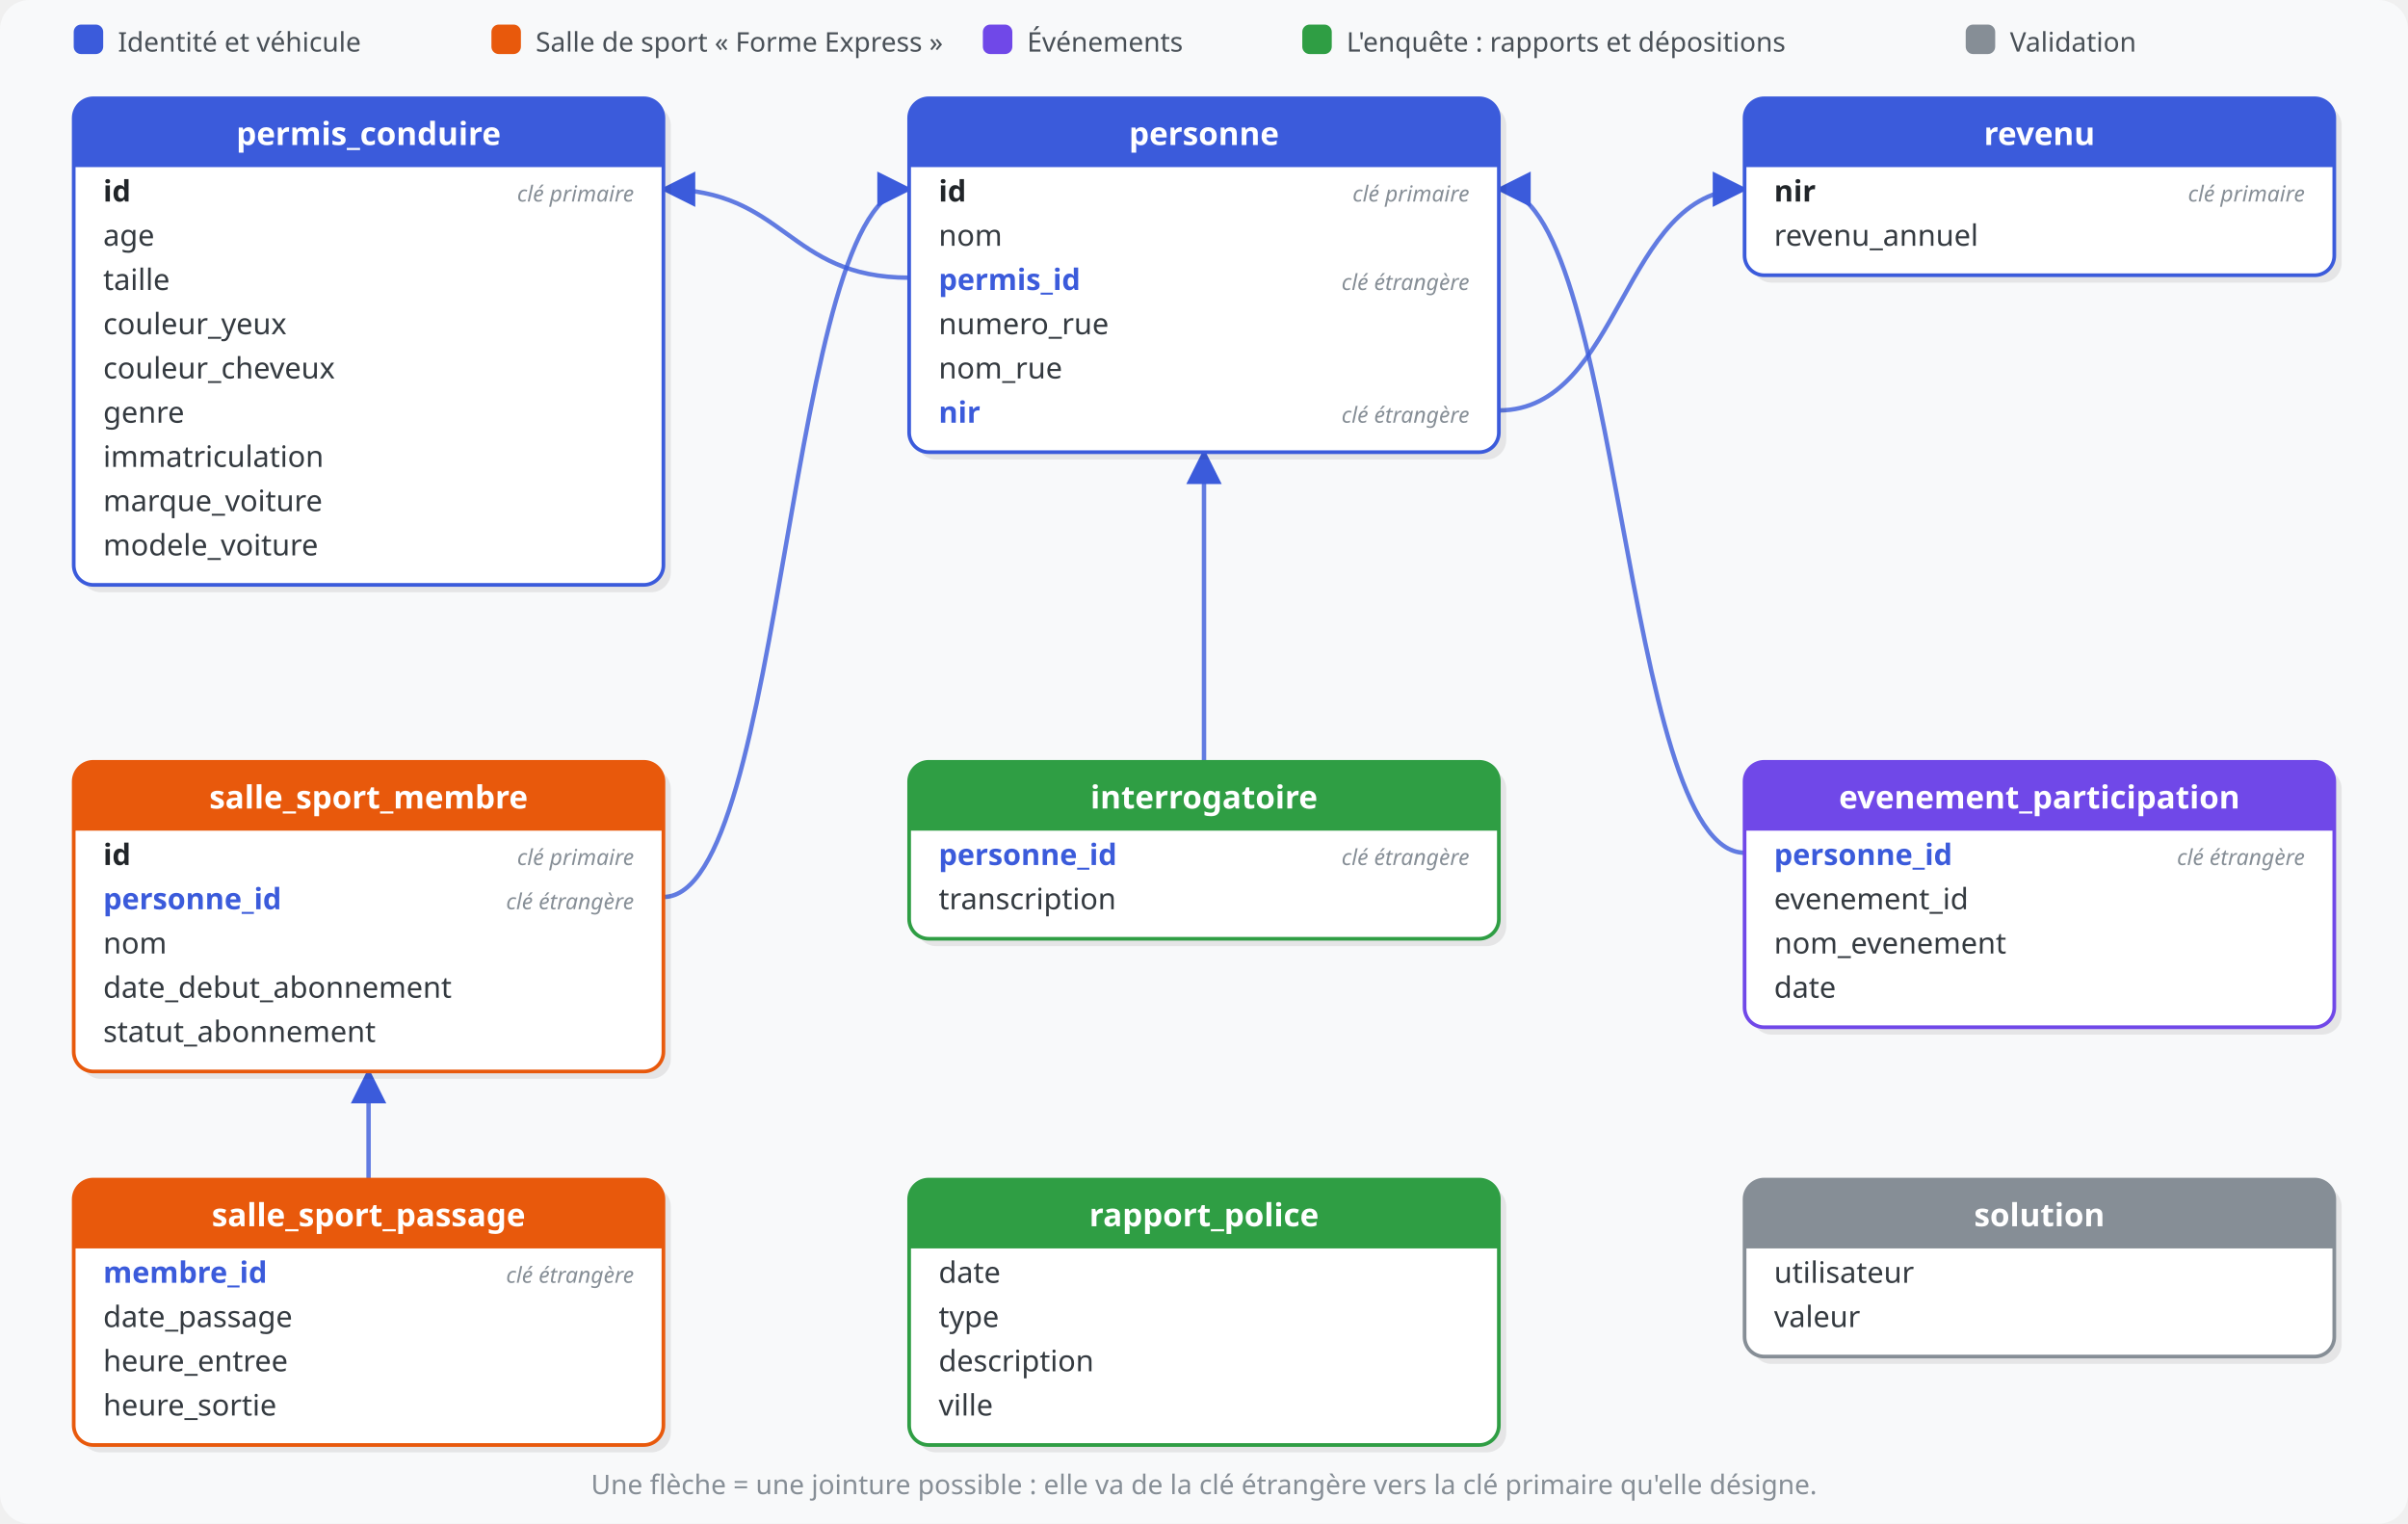
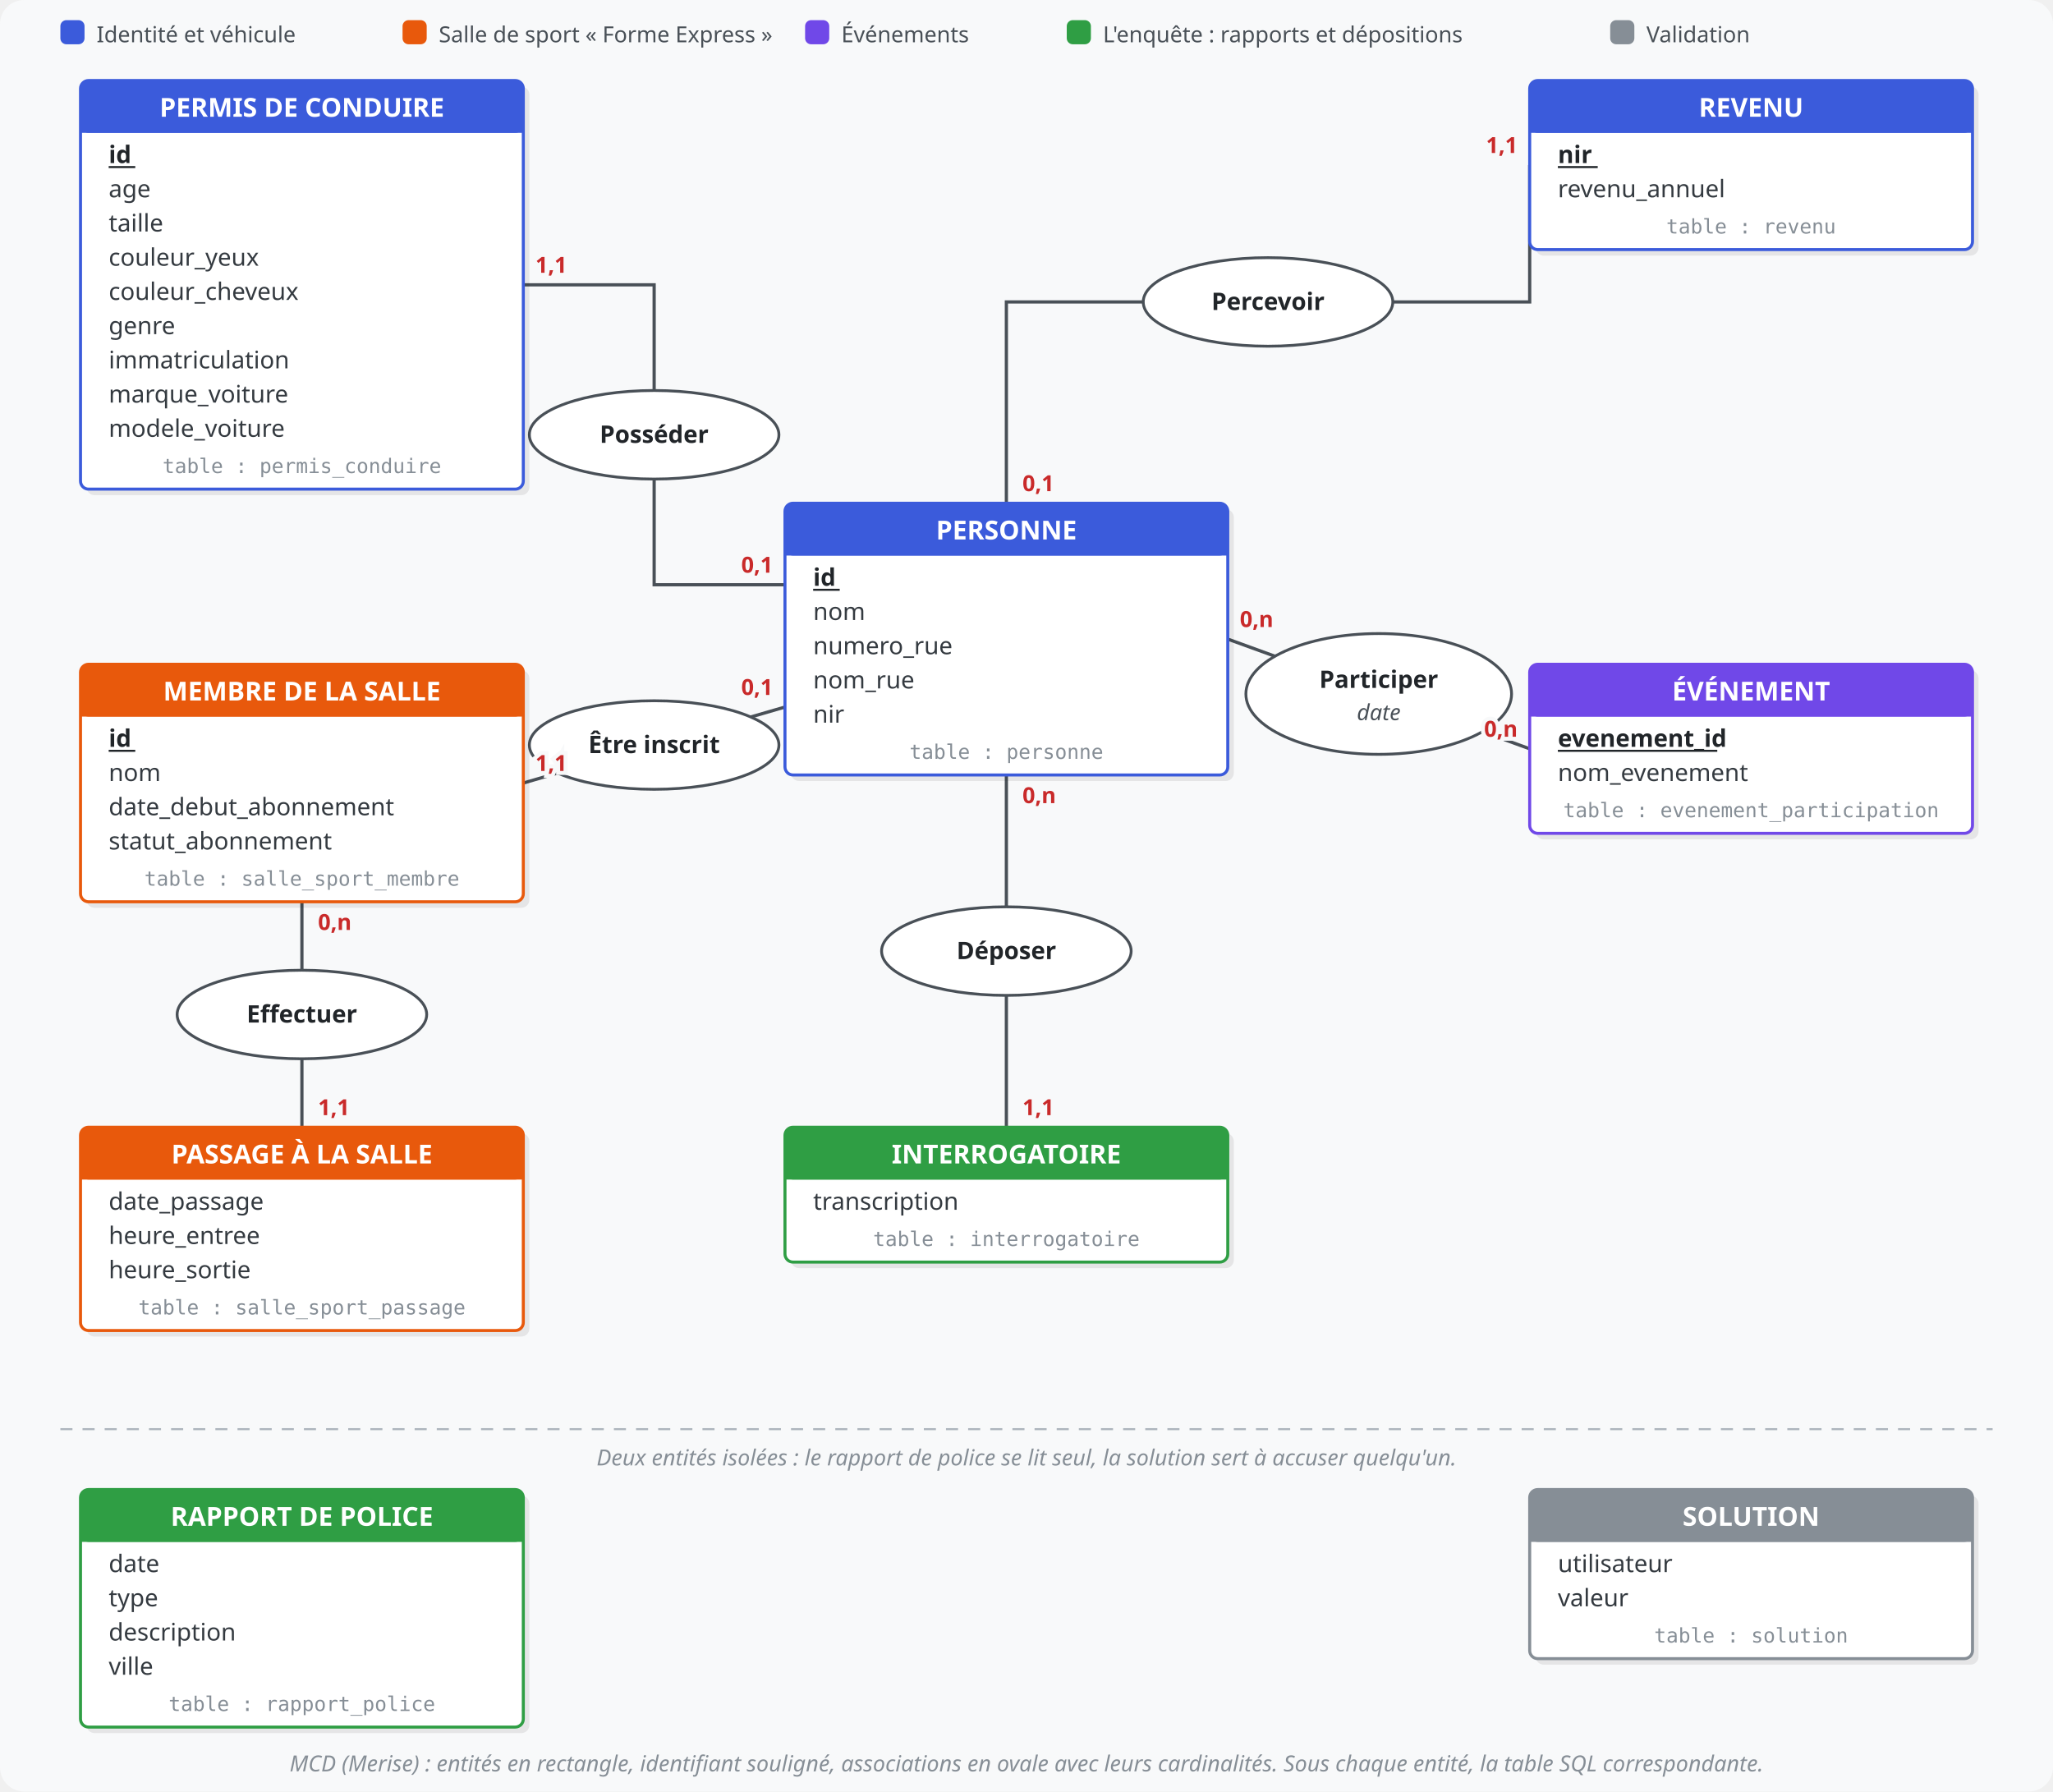
- <svg xmlns="http://www.w3.org/2000/svg" viewBox="0 0 980 620" font-family="system-ui, sans-serif" font-size="12">
+ <svg xmlns="http://www.w3.org/2000/svg" viewBox="0 0 1020 890" font-family="system-ui, sans-serif" font-size="12">
  <style>
- .tn{fill:#fff;font-weight:700;text-anchor:middle;font-size:13px} .c{fill:#343a40} .pk{fill:#212529;font-weight:700} .fk{fill:#3b5bdb;font-weight:600}
- .tag{fill:#868e96;font-size:9px;font-style:italic} .l{fill:none;stroke:#3b5bdb;stroke-width:1.8;stroke-opacity:0.8} .lg{fill:#495057;font-size:11px}
+ .tn{fill:#fff;font-weight:700;text-anchor:middle;font-size:13px} .c{fill:#343a40} .pk{fill:#212529;font-weight:700}
+ .tbl{fill:#868e96;font-size:10px;font-family:ui-monospace,monospace;text-anchor:middle} .l{fill:none;stroke:#495057;stroke-width:1.6}
+ .an{fill:#212529;font-weight:700;text-anchor:middle;font-size:12px} .aa{fill:#495057;font-style:italic;text-anchor:middle;font-size:11px}
+ .card{fill:#c92a2a;font-size:11px;font-weight:700;paint-order:stroke;stroke:#f8f9fa;stroke-width:4px}
+ .lg{fill:#495057;font-size:11px} .sep{stroke:#adb5bd;stroke-dasharray:6 5} .note{fill:#868e96;font-size:11px;font-style:italic}
</style>
-   <defs>
-     <marker id="m" viewBox="0 0 10 10" refX="9" refY="5" markerWidth="8" markerHeight="8" orient="auto-start-reverse">
-       <path d="M0,0 L10,5 L0,10 z" fill="#3b5bdb" />
-     </marker>
-   </defs>
-   <rect width="980" height="620" rx="12" fill="#f8f9fa" />
+   <rect width="1020" height="890" rx="12" fill="#f8f9fa" />
  <rect x="30" y="10" width="12" height="12" rx="3" fill="#3b5bdb" />
  <text x="48" y="21" class="lg">Identité et véhicule</text>
  <rect x="200" y="10" width="12" height="12" rx="3" fill="#e8590c" />
  <text x="218" y="21" class="lg">Salle de sport « Forme Express »</text>
  <rect x="400" y="10" width="12" height="12" rx="3" fill="#7048e8" />
  <text x="418" y="21" class="lg">Événements</text>
  <rect x="530" y="10" width="12" height="12" rx="3" fill="#2f9e44" />
  <text x="548" y="21" class="lg">L'enquête : rapports et dépositions</text>
  <rect x="800" y="10" width="12" height="12" rx="3" fill="#868e96" />
  <text x="818" y="21" class="lg">Validation</text>
-   <path d="M370,113 C320,113 320,77 270,77" class="l" marker-end="url(#m)" />
-   <path d="M610,167 C660,167 660,77 710,77" class="l" marker-end="url(#m)" />
-   <path d="M270,365 C320,365 320,77 370,77" class="l" marker-end="url(#m)" />
-   <path d="M490.0,310 L490.0,184" class="l" marker-end="url(#m)" />
-   <path d="M710,347 C660,347 660,77 610,77" class="l" marker-end="url(#m)" />
-   <path d="M150.0,480 L150.0,436" class="l" marker-end="url(#m)" />
-   <rect x="33" y="43" width="240" height="198" rx="8" fill="#000" opacity="0.08" />
-   <rect x="30" y="40" width="240" height="198" rx="8" fill="#fff" stroke="#3b5bdb" stroke-width="1.5" />
-   <path d="M30,68 V48 a8,8 0 0 1 8,-8 H262 a8,8 0 0 1 8,8 V68 Z" fill="#3b5bdb" />
-   <text x="150.0" y="59" class="tn">permis_conduire</text>
-   <text x="42" y="82" class="pk">id</text>
-   <text x="258" y="82" class="tag" text-anchor="end">clé primaire</text>
-   <text x="42" y="100" class="c">age</text>
-   <text x="42" y="118" class="c">taille</text>
-   <text x="42" y="136" class="c">couleur_yeux</text>
-   <text x="42" y="154" class="c">couleur_cheveux</text>
-   <text x="42" y="172" class="c">genre</text>
-   <text x="42" y="190" class="c">immatriculation</text>
-   <text x="42" y="208" class="c">marque_voiture</text>
-   <text x="42" y="226" class="c">modele_voiture</text>
-   <rect x="373" y="43" width="240" height="144" rx="8" fill="#000" opacity="0.08" />
-   <rect x="370" y="40" width="240" height="144" rx="8" fill="#fff" stroke="#3b5bdb" stroke-width="1.5" />
-   <path d="M370,68 V48 a8,8 0 0 1 8,-8 H602 a8,8 0 0 1 8,8 V68 Z" fill="#3b5bdb" />
-   <text x="490.0" y="59" class="tn">personne</text>
-   <text x="382" y="82" class="pk">id</text>
-   <text x="598" y="82" class="tag" text-anchor="end">clé primaire</text>
-   <text x="382" y="100" class="c">nom</text>
-   <text x="382" y="118" class="fk">permis_id</text>
-   <text x="598" y="118" class="tag" text-anchor="end">clé étrangère</text>
-   <text x="382" y="136" class="c">numero_rue</text>
-   <text x="382" y="154" class="c">nom_rue</text>
-   <text x="382" y="172" class="fk">nir</text>
-   <text x="598" y="172" class="tag" text-anchor="end">clé étrangère</text>
-   <rect x="713" y="43" width="240" height="72" rx="8" fill="#000" opacity="0.08" />
-   <rect x="710" y="40" width="240" height="72" rx="8" fill="#fff" stroke="#3b5bdb" stroke-width="1.5" />
-   <path d="M710,68 V48 a8,8 0 0 1 8,-8 H942 a8,8 0 0 1 8,8 V68 Z" fill="#3b5bdb" />
-   <text x="830.0" y="59" class="tn">revenu</text>
-   <text x="722" y="82" class="pk">nir</text>
-   <text x="938" y="82" class="tag" text-anchor="end">clé primaire</text>
-   <text x="722" y="100" class="c">revenu_annuel</text>
-   <rect x="33" y="313" width="240" height="126" rx="8" fill="#000" opacity="0.08" />
-   <rect x="30" y="310" width="240" height="126" rx="8" fill="#fff" stroke="#e8590c" stroke-width="1.5" />
-   <path d="M30,338 V318 a8,8 0 0 1 8,-8 H262 a8,8 0 0 1 8,8 V338 Z" fill="#e8590c" />
-   <text x="150.0" y="329" class="tn">salle_sport_membre</text>
-   <text x="42" y="352" class="pk">id</text>
-   <text x="258" y="352" class="tag" text-anchor="end">clé primaire</text>
-   <text x="42" y="370" class="fk">personne_id</text>
-   <text x="258" y="370" class="tag" text-anchor="end">clé étrangère</text>
-   <text x="42" y="388" class="c">nom</text>
-   <text x="42" y="406" class="c">date_debut_abonnement</text>
-   <text x="42" y="424" class="c">statut_abonnement</text>
-   <rect x="373" y="313" width="240" height="72" rx="8" fill="#000" opacity="0.08" />
-   <rect x="370" y="310" width="240" height="72" rx="8" fill="#fff" stroke="#2f9e44" stroke-width="1.5" />
-   <path d="M370,338 V318 a8,8 0 0 1 8,-8 H602 a8,8 0 0 1 8,8 V338 Z" fill="#2f9e44" />
-   <text x="490.0" y="329" class="tn">interrogatoire</text>
-   <text x="382" y="352" class="fk">personne_id</text>
-   <text x="598" y="352" class="tag" text-anchor="end">clé étrangère</text>
-   <text x="382" y="370" class="c">transcription</text>
-   <rect x="713" y="313" width="240" height="108" rx="8" fill="#000" opacity="0.08" />
-   <rect x="710" y="310" width="240" height="108" rx="8" fill="#fff" stroke="#7048e8" stroke-width="1.5" />
-   <path d="M710,338 V318 a8,8 0 0 1 8,-8 H942 a8,8 0 0 1 8,8 V338 Z" fill="#7048e8" />
-   <text x="830.0" y="329" class="tn">evenement_participation</text>
-   <text x="722" y="352" class="fk">personne_id</text>
-   <text x="938" y="352" class="tag" text-anchor="end">clé étrangère</text>
-   <text x="722" y="370" class="c">evenement_id</text>
-   <text x="722" y="388" class="c">nom_evenement</text>
-   <text x="722" y="406" class="c">date</text>
-   <rect x="33" y="483" width="240" height="108" rx="8" fill="#000" opacity="0.08" />
-   <rect x="30" y="480" width="240" height="108" rx="8" fill="#fff" stroke="#e8590c" stroke-width="1.5" />
-   <path d="M30,508 V488 a8,8 0 0 1 8,-8 H262 a8,8 0 0 1 8,8 V508 Z" fill="#e8590c" />
-   <text x="150.0" y="499" class="tn">salle_sport_passage</text>
-   <text x="42" y="522" class="fk">membre_id</text>
-   <text x="258" y="522" class="tag" text-anchor="end">clé étrangère</text>
-   <text x="42" y="540" class="c">date_passage</text>
-   <text x="42" y="558" class="c">heure_entree</text>
-   <text x="42" y="576" class="c">heure_sortie</text>
-   <rect x="373" y="483" width="240" height="108" rx="8" fill="#000" opacity="0.08" />
-   <rect x="370" y="480" width="240" height="108" rx="8" fill="#fff" stroke="#2f9e44" stroke-width="1.5" />
-   <path d="M370,508 V488 a8,8 0 0 1 8,-8 H602 a8,8 0 0 1 8,8 V508 Z" fill="#2f9e44" />
-   <text x="490.0" y="499" class="tn">rapport_police</text>
-   <text x="382" y="522" class="c">date</text>
-   <text x="382" y="540" class="c">type</text>
-   <text x="382" y="558" class="c">description</text>
-   <text x="382" y="576" class="c">ville</text>
-   <rect x="713" y="483" width="240" height="72" rx="8" fill="#000" opacity="0.08" />
-   <rect x="710" y="480" width="240" height="72" rx="8" fill="#fff" stroke="#868e96" stroke-width="1.5" />
-   <path d="M710,508 V488 a8,8 0 0 1 8,-8 H942 a8,8 0 0 1 8,8 V508 Z" fill="#868e96" />
-   <text x="830.0" y="499" class="tn">solution</text>
-   <text x="722" y="522" class="c">utilisateur</text>
-   <text x="722" y="540" class="c">valeur</text>
-   <text x="490" y="608" text-anchor="middle" fill="#868e96" font-size="11">Une flèche = une jointure possible : elle va de la clé étrangère vers la clé primaire qu'elle désigne.</text>
+   <polyline points="390,290.5 325,290.5 325,141.5 260,141.5" class="l" />
+   <ellipse cx="325" cy="216.0" rx="62" ry="22" fill="#fff" stroke="#495057" stroke-width="1.4" />
+   <text x="325" y="220.0" class="an">Posséder</text>
+   <text x="384" y="284.5" class="card" text-anchor="end">0,1</text>
+   <text x="266" y="135.5" class="card" text-anchor="start">1,1</text>
+   <polyline points="500.0,250 500.0,150 760,150 760,82.0" class="l" />
+   <ellipse cx="630.0" cy="150" rx="62" ry="22" fill="#fff" stroke="#495057" stroke-width="1.4" />
+   <text x="630.0" y="154" class="an">Percevoir</text>
+   <text x="508.0" y="244" class="card" text-anchor="start">0,1</text>
+   <text x="754" y="76.0" class="card" text-anchor="end">1,1</text>
+   <polyline points="260,389.0 390,351.25" class="l" />
+   <ellipse cx="325.0" cy="370.125" rx="62" ry="22" fill="#fff" stroke="#495057" stroke-width="1.4" />
+   <text x="325.0" y="374.125" class="an">Être inscrit</text>
+   <text x="266" y="383.0" class="card" text-anchor="start">1,1</text>
+   <text x="384" y="345.25" class="card" text-anchor="end">0,1</text>
+   <polyline points="610,317.5 760,372.0" class="l" />
+   <ellipse cx="685.0" cy="344.75" rx="66" ry="30" fill="#fff" stroke="#495057" stroke-width="1.4" />
+   <text x="685.0" y="341.75" class="an">Participer</text>
+   <text x="685.0" y="357.75" class="aa">date</text>
+   <text x="616" y="311.5" class="card" text-anchor="start">0,n</text>
+   <text x="754" y="366.0" class="card" text-anchor="end">0,n</text>
+   <polyline points="150.0,560 150.0,448" class="l" />
+   <ellipse cx="150.0" cy="504.0" rx="62" ry="22" fill="#fff" stroke="#495057" stroke-width="1.4" />
+   <text x="150.0" y="508.0" class="an">Effectuer</text>
+   <text x="158.0" y="554" class="card" text-anchor="start">1,1</text>
+   <text x="158.0" y="462" class="card" text-anchor="start">0,n</text>
+   <polyline points="500.0,560 500.0,385" class="l" />
+   <ellipse cx="500.0" cy="472.5" rx="62" ry="22" fill="#fff" stroke="#495057" stroke-width="1.4" />
+   <text x="500.0" y="476.5" class="an">Déposer</text>
+   <text x="508.0" y="554" class="card" text-anchor="start">1,1</text>
+   <text x="508.0" y="399" class="card" text-anchor="start">0,n</text>
+   <rect x="393" y="253" width="220" height="135" rx="4" fill="#000" opacity="0.08" />
+   <rect x="390" y="250" width="220" height="135" rx="4" fill="#fff" stroke="#3b5bdb" stroke-width="1.5" />
+   <rect x="390" y="250" width="220" height="26" rx="4" fill="#3b5bdb" />
+   <rect x="390" y="272" width="220" height="4" fill="#3b5bdb" />
+   <text x="500.0" y="268" class="tn">PERSONNE</text>
+   <text x="404" y="291" class="pk">id</text>
+   <line x1="404" y1="293" x2="417.2" y2="293" stroke="#212529" stroke-width="1" />
+   <text x="404" y="308" class="c">nom</text>
+   <text x="404" y="325" class="c">numero_rue</text>
+   <text x="404" y="342" class="c">nom_rue</text>
+   <text x="404" y="359" class="c">nir</text>
+   <text x="500.0" y="377" class="tbl">table : personne</text>
+   <rect x="43" y="43" width="220" height="203" rx="4" fill="#000" opacity="0.08" />
+   <rect x="40" y="40" width="220" height="203" rx="4" fill="#fff" stroke="#3b5bdb" stroke-width="1.5" />
+   <rect x="40" y="40" width="220" height="26" rx="4" fill="#3b5bdb" />
+   <rect x="40" y="62" width="220" height="4" fill="#3b5bdb" />
+   <text x="150.0" y="58" class="tn">PERMIS DE CONDUIRE</text>
+   <text x="54" y="81" class="pk">id</text>
+   <line x1="54" y1="83" x2="67.2" y2="83" stroke="#212529" stroke-width="1" />
+   <text x="54" y="98" class="c">age</text>
+   <text x="54" y="115" class="c">taille</text>
+   <text x="54" y="132" class="c">couleur_yeux</text>
+   <text x="54" y="149" class="c">couleur_cheveux</text>
+   <text x="54" y="166" class="c">genre</text>
+   <text x="54" y="183" class="c">immatriculation</text>
+   <text x="54" y="200" class="c">marque_voiture</text>
+   <text x="54" y="217" class="c">modele_voiture</text>
+   <text x="150.0" y="235" class="tbl">table : permis_conduire</text>
+   <rect x="763" y="43" width="220" height="84" rx="4" fill="#000" opacity="0.08" />
+   <rect x="760" y="40" width="220" height="84" rx="4" fill="#fff" stroke="#3b5bdb" stroke-width="1.5" />
+   <rect x="760" y="40" width="220" height="26" rx="4" fill="#3b5bdb" />
+   <rect x="760" y="62" width="220" height="4" fill="#3b5bdb" />
+   <text x="870.0" y="58" class="tn">REVENU</text>
+   <text x="774" y="81" class="pk">nir</text>
+   <line x1="774" y1="83" x2="793.8" y2="83" stroke="#212529" stroke-width="1" />
+   <text x="774" y="98" class="c">revenu_annuel</text>
+   <text x="870.0" y="116" class="tbl">table : revenu</text>
+   <rect x="43" y="333" width="220" height="118" rx="4" fill="#000" opacity="0.08" />
+   <rect x="40" y="330" width="220" height="118" rx="4" fill="#fff" stroke="#e8590c" stroke-width="1.5" />
+   <rect x="40" y="330" width="220" height="26" rx="4" fill="#e8590c" />
+   <rect x="40" y="352" width="220" height="4" fill="#e8590c" />
+   <text x="150.0" y="348" class="tn">MEMBRE DE LA SALLE</text>
+   <text x="54" y="371" class="pk">id</text>
+   <line x1="54" y1="373" x2="67.2" y2="373" stroke="#212529" stroke-width="1" />
+   <text x="54" y="388" class="c">nom</text>
+   <text x="54" y="405" class="c">date_debut_abonnement</text>
+   <text x="54" y="422" class="c">statut_abonnement</text>
+   <text x="150.0" y="440" class="tbl">table : salle_sport_membre</text>
+   <rect x="43" y="563" width="220" height="101" rx="4" fill="#000" opacity="0.08" />
+   <rect x="40" y="560" width="220" height="101" rx="4" fill="#fff" stroke="#e8590c" stroke-width="1.5" />
+   <rect x="40" y="560" width="220" height="26" rx="4" fill="#e8590c" />
+   <rect x="40" y="582" width="220" height="4" fill="#e8590c" />
+   <text x="150.0" y="578" class="tn">PASSAGE À LA SALLE</text>
+   <text x="54" y="601" class="c">date_passage</text>
+   <text x="54" y="618" class="c">heure_entree</text>
+   <text x="54" y="635" class="c">heure_sortie</text>
+   <text x="150.0" y="653" class="tbl">table : salle_sport_passage</text>
+   <rect x="763" y="333" width="220" height="84" rx="4" fill="#000" opacity="0.08" />
+   <rect x="760" y="330" width="220" height="84" rx="4" fill="#fff" stroke="#7048e8" stroke-width="1.5" />
+   <rect x="760" y="330" width="220" height="26" rx="4" fill="#7048e8" />
+   <rect x="760" y="352" width="220" height="4" fill="#7048e8" />
+   <text x="870.0" y="348" class="tn">ÉVÉNEMENT</text>
+   <text x="774" y="371" class="pk">evenement_id</text>
+   <line x1="774" y1="373" x2="853.2" y2="373" stroke="#212529" stroke-width="1" />
+   <text x="774" y="388" class="c">nom_evenement</text>
+   <text x="870.0" y="406" class="tbl">table : evenement_participation</text>
+   <rect x="393" y="563" width="220" height="67" rx="4" fill="#000" opacity="0.08" />
+   <rect x="390" y="560" width="220" height="67" rx="4" fill="#fff" stroke="#2f9e44" stroke-width="1.5" />
+   <rect x="390" y="560" width="220" height="26" rx="4" fill="#2f9e44" />
+   <rect x="390" y="582" width="220" height="4" fill="#2f9e44" />
+   <text x="500.0" y="578" class="tn">INTERROGATOIRE</text>
+   <text x="404" y="601" class="c">transcription</text>
+   <text x="500.0" y="619" class="tbl">table : interrogatoire</text>
+   <rect x="43" y="743" width="220" height="118" rx="4" fill="#000" opacity="0.08" />
+   <rect x="40" y="740" width="220" height="118" rx="4" fill="#fff" stroke="#2f9e44" stroke-width="1.5" />
+   <rect x="40" y="740" width="220" height="26" rx="4" fill="#2f9e44" />
+   <rect x="40" y="762" width="220" height="4" fill="#2f9e44" />
+   <text x="150.0" y="758" class="tn">RAPPORT DE POLICE</text>
+   <text x="54" y="781" class="c">date</text>
+   <text x="54" y="798" class="c">type</text>
+   <text x="54" y="815" class="c">description</text>
+   <text x="54" y="832" class="c">ville</text>
+   <text x="150.0" y="850" class="tbl">table : rapport_police</text>
+   <rect x="763" y="743" width="220" height="84" rx="4" fill="#000" opacity="0.08" />
+   <rect x="760" y="740" width="220" height="84" rx="4" fill="#fff" stroke="#868e96" stroke-width="1.5" />
+   <rect x="760" y="740" width="220" height="26" rx="4" fill="#868e96" />
+   <rect x="760" y="762" width="220" height="4" fill="#868e96" />
+   <text x="870.0" y="758" class="tn">SOLUTION</text>
+   <text x="774" y="781" class="c">utilisateur</text>
+   <text x="774" y="798" class="c">valeur</text>
+   <text x="870.0" y="816" class="tbl">table : solution</text>
+   <line x1="30" y1="710" x2="990" y2="710" class="sep" />
+   <text x="510" y="728" text-anchor="middle" class="note">Deux entités isolées : le rapport de police se lit seul, la solution sert à accuser quelqu'un.</text>
+   <text x="510" y="880" text-anchor="middle" class="note">MCD (Merise) : entités en rectangle, identifiant souligné, associations en ovale avec leurs cardinalités. Sous chaque entité, la table SQL correspondante.</text>
</svg>
